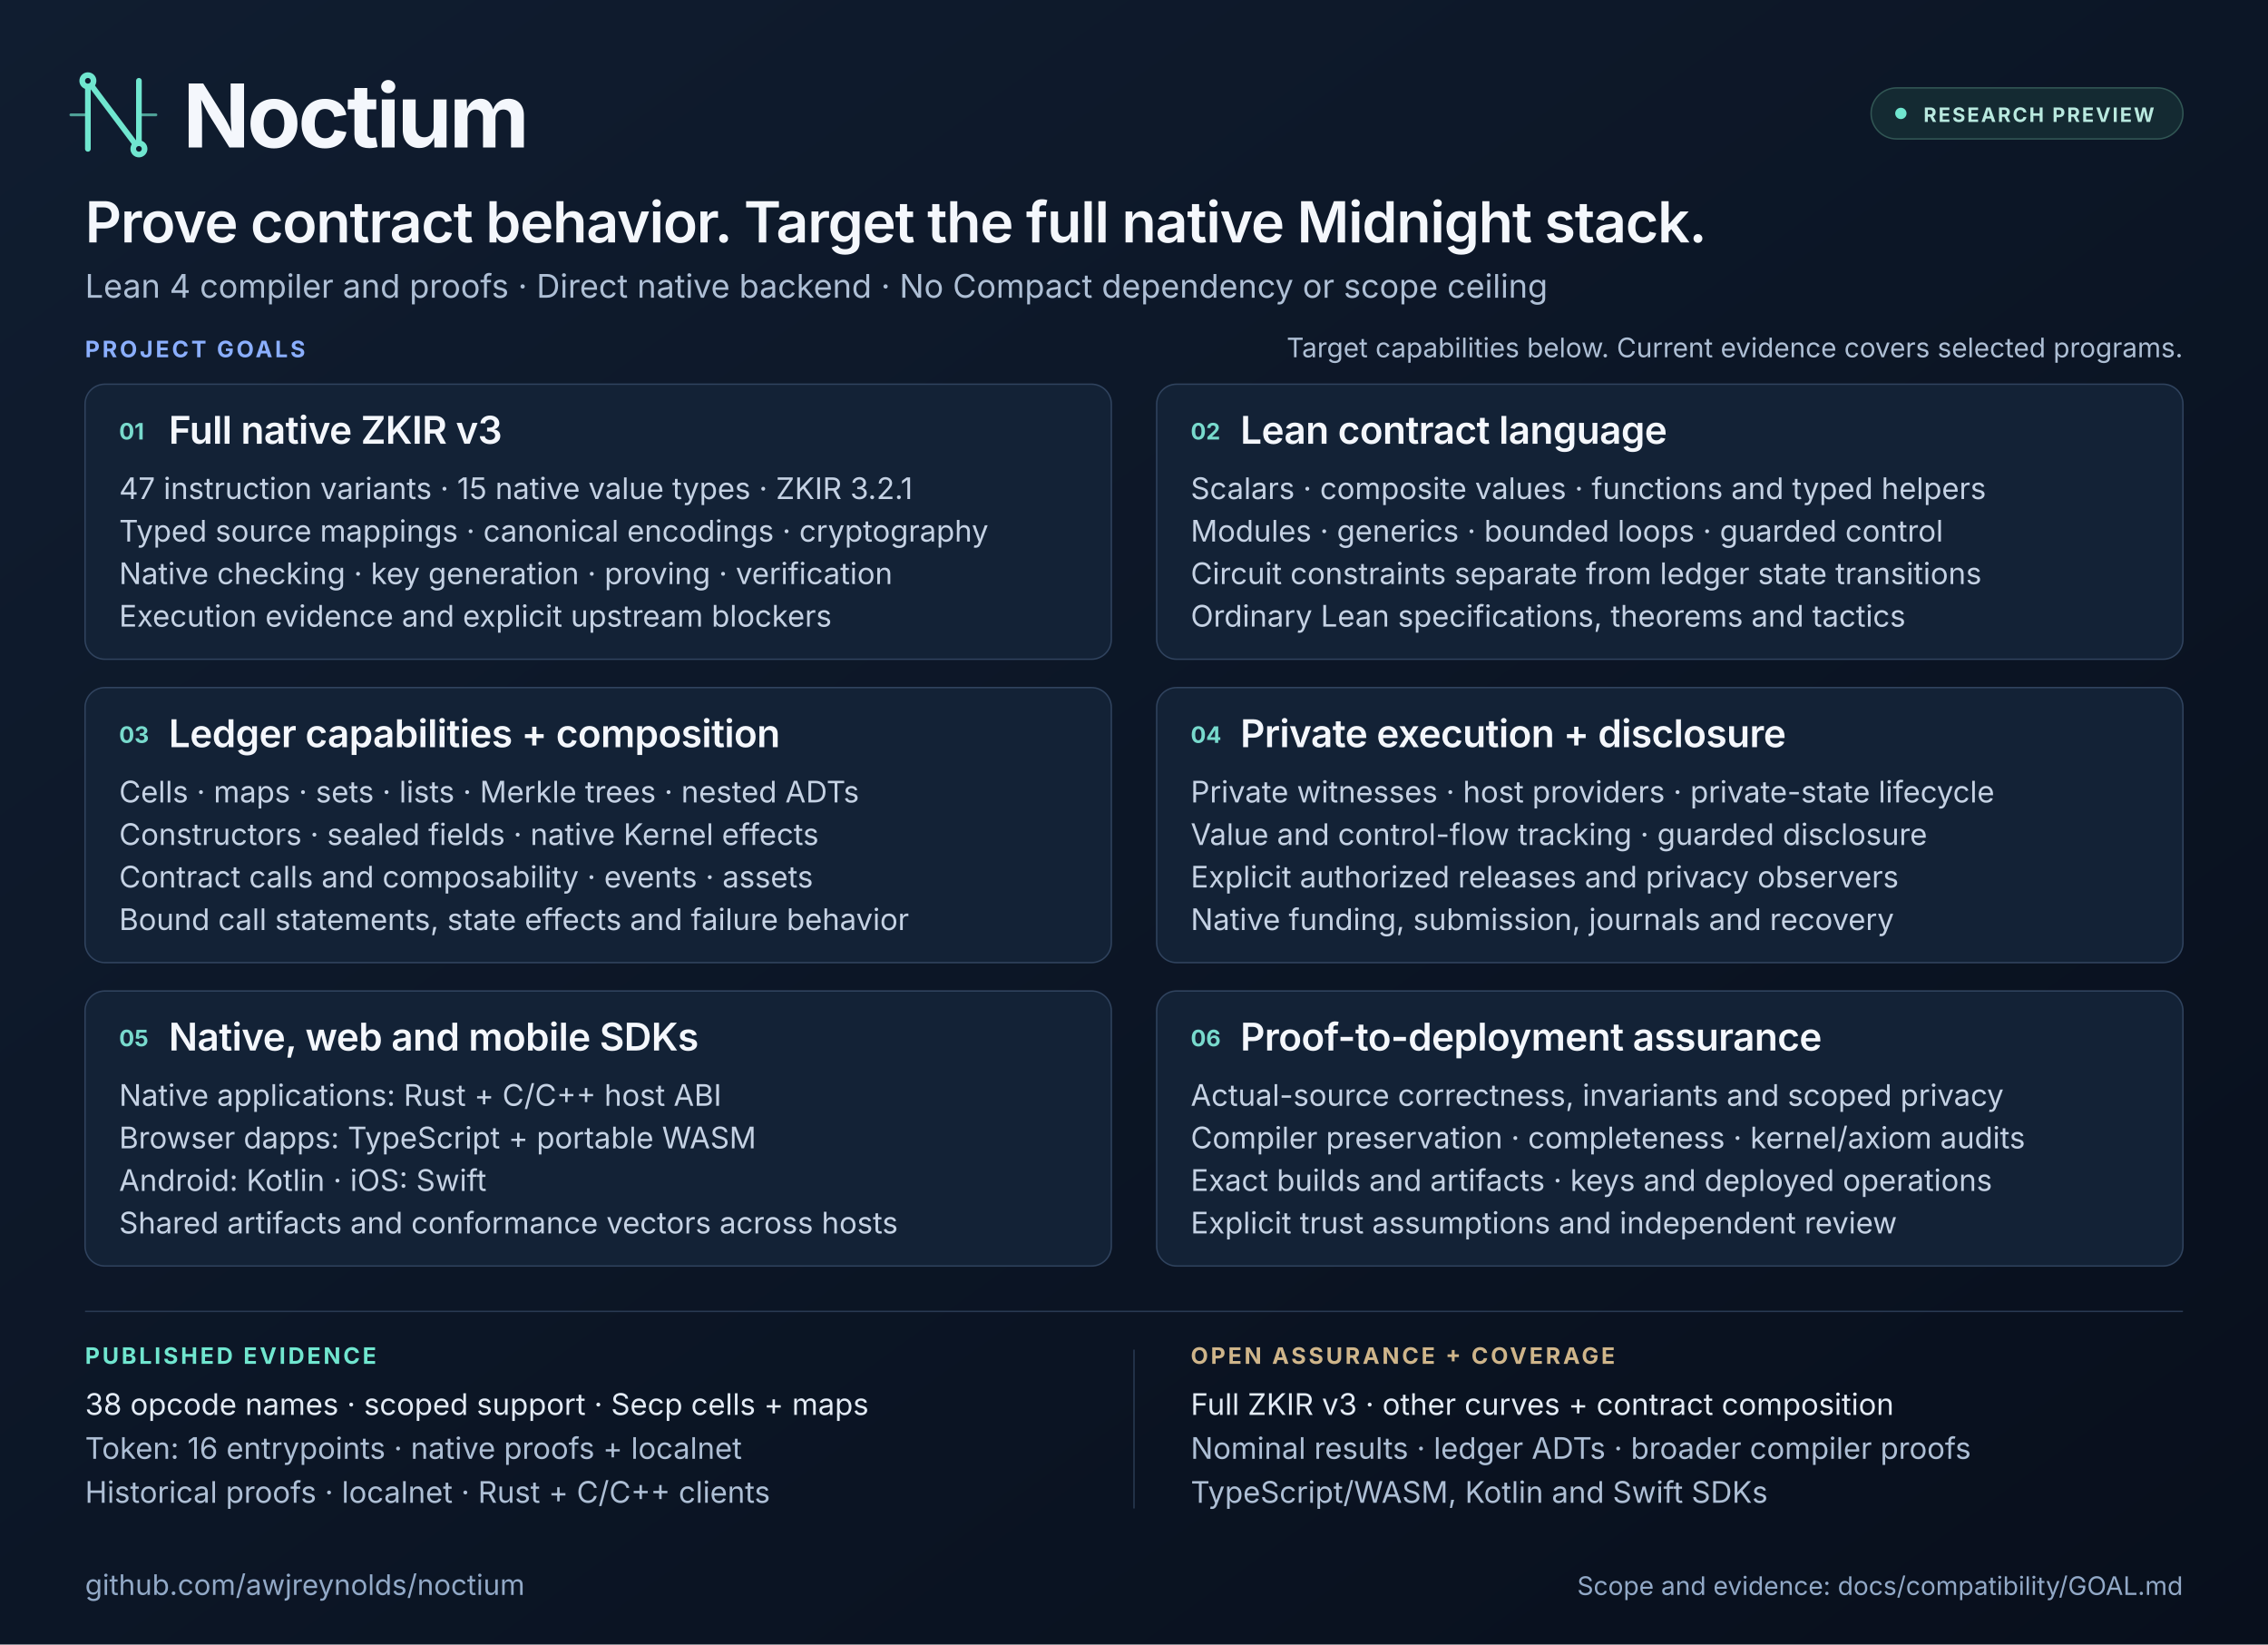
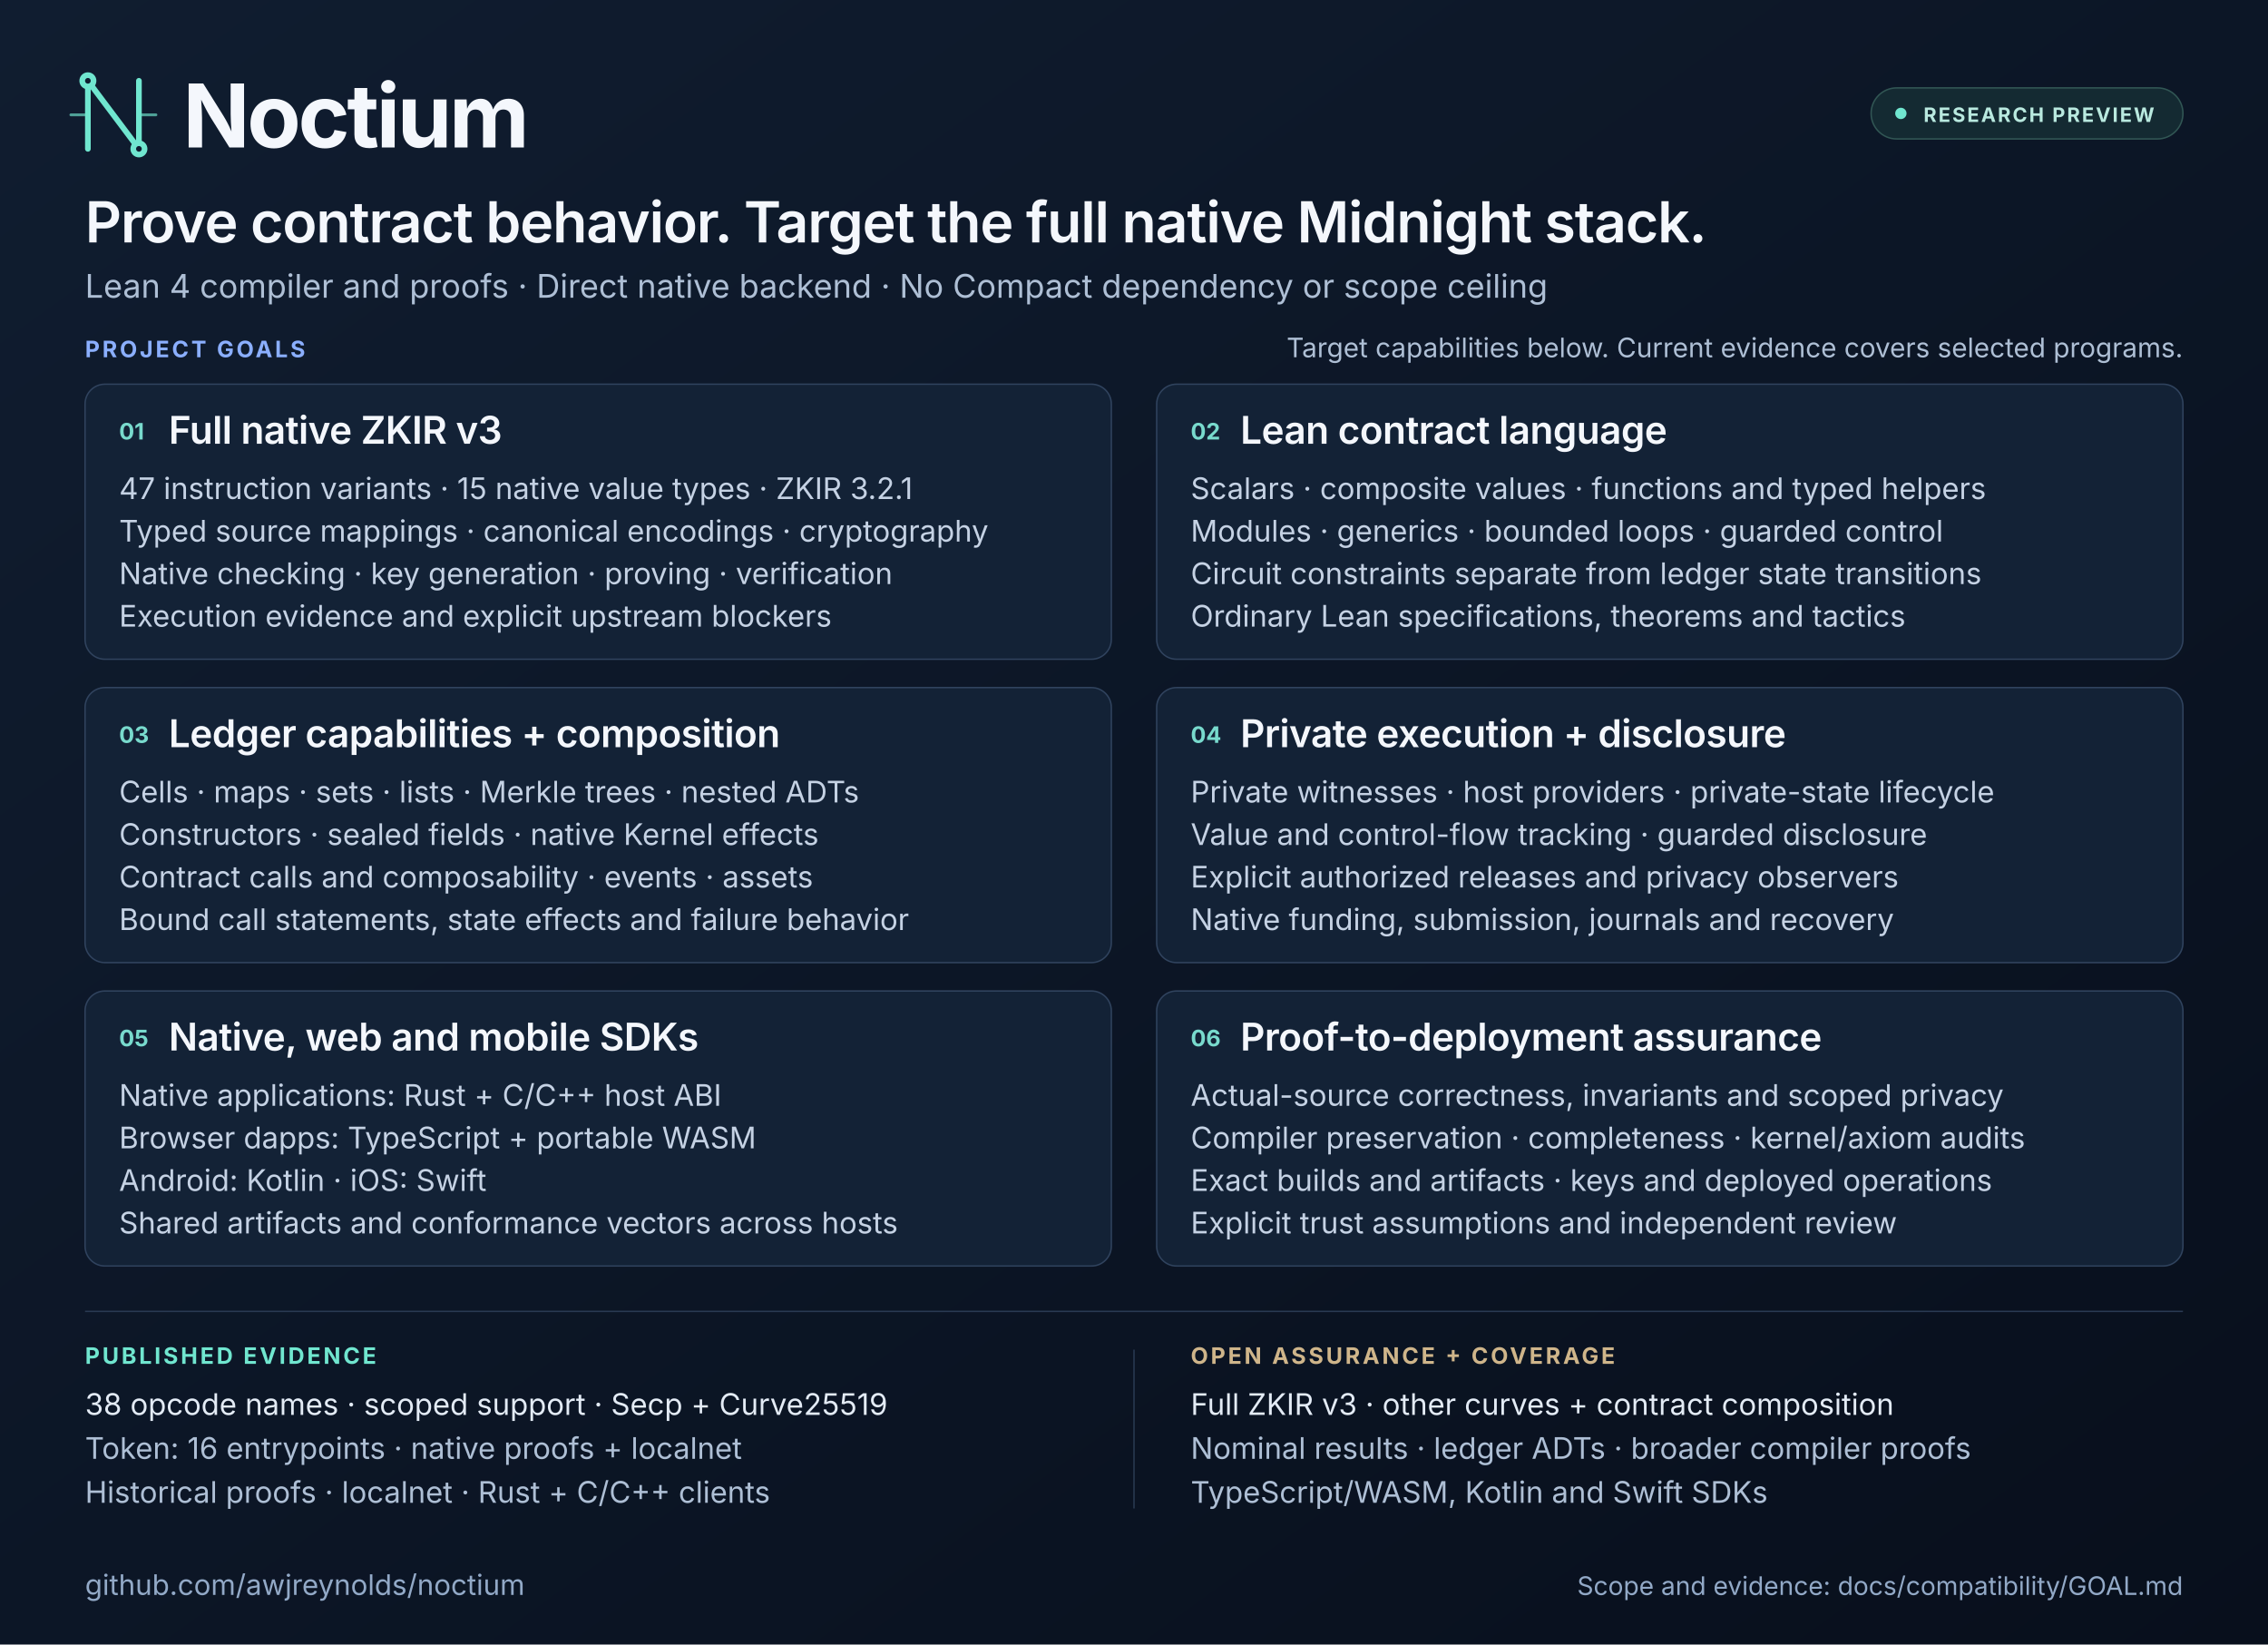
<svg xmlns="http://www.w3.org/2000/svg" width="1600" height="1160" viewBox="0 0 1600 1160" role="img" aria-labelledby="title description">
  <defs>
    <linearGradient id="background" x1="0" y1="0" x2="1" y2="1">
      <stop offset="0" stop-color="#101D30" />
      <stop offset="1" stop-color="#080F1C" />
    </linearGradient>
    <linearGradient id="accent" x1="0" y1="0" x2="1" y2="0">
      <stop offset="0" stop-color="#70E6CF" />
      <stop offset="1" stop-color="#8BAFFF" />
    </linearGradient>
  </defs>
  <rect width="1600" height="1160" fill="url(#background)" />
  <path d="M0 2H1600" stroke="url(#accent)" stroke-width="4" />
  <g stroke="#70E6CF" stroke-width="4" fill="none" stroke-linecap="round" stroke-linejoin="round">
    <path d="M62 105V57L98 105V57" />
    <path d="M50 81H62M98 81H110" stroke-width="2" opacity="0.65" />
    <circle cx="62" cy="57" r="4" fill="#101D30" />
    <circle cx="98" cy="105" r="4" fill="#101D30" />
  </g>
  <g font-family="Inter, Arial, Helvetica, sans-serif">
    <text x="129" y="104" fill="#F4F7FC" font-size="62" font-weight="700" letter-spacing="-2">Noctium</text>
    <rect x="1320" y="62" width="220" height="36" rx="18" fill="#142A32" stroke="#315654" />
    <circle cx="1341" cy="80" r="4" fill="#70E6CF" />
    <text x="1357" y="86" fill="#B9E9DF" font-size="14" font-weight="700" letter-spacing="1.3">RESEARCH PREVIEW</text>
    <text x="60" y="171" fill="#F4F7FC" font-size="40" font-weight="600" letter-spacing="-0.7">Prove contract behavior. Target the full native Midnight stack.</text>
    <text x="60" y="210" fill="#AEBFD5" font-size="23">Lean 4 compiler and proofs · Direct native backend · No Compact dependency or scope ceiling</text>
    <text x="60" y="252" fill="#8BAFFF" font-size="16" font-weight="700" letter-spacing="1.8">PROJECT GOALS</text>
    <text x="1540" y="252" fill="#AEBFD5" font-size="19" text-anchor="end">Target capabilities below. Current evidence covers selected programs.</text>
    <g fill="#132236" stroke="#30435E">
      <rect x="60" y="271" width="724" height="194" rx="14" />
      <rect x="816" y="271" width="724" height="194" rx="14" />
      <rect x="60" y="485" width="724" height="194" rx="14" />
      <rect x="816" y="485" width="724" height="194" rx="14" />
      <rect x="60" y="699" width="724" height="194" rx="14" />
      <rect x="816" y="699" width="724" height="194" rx="14" />
    </g>
    <g fill="#78DACD" font-size="16" font-weight="700">
      <text x="84" y="310">01</text>
      <text x="840" y="310">02</text>
      <text x="84" y="524">03</text>
      <text x="840" y="524">04</text>
      <text x="84" y="738">05</text>
      <text x="840" y="738">06</text>
    </g>
    <g fill="#F4F7FC" font-size="27" font-weight="600" letter-spacing="-0.3">
      <text x="119" y="313">Full native ZKIR v3</text>
      <text x="875" y="313">Lean contract language</text>
      <text x="119" y="527">Ledger capabilities + composition</text>
      <text x="875" y="527">Private execution + disclosure</text>
      <text x="119" y="741">Native, web and mobile SDKs</text>
      <text x="875" y="741">Proof-to-deployment assurance</text>
    </g>
    <g fill="#C5D2E4" font-size="21">
      <text x="84" y="352">47 instruction variants · 15 native value types · ZKIR 3.2.1</text>
      <text x="84" y="382">Typed source mappings · canonical encodings · cryptography</text>
      <text x="84" y="412">Native checking · key generation · proving · verification</text>
      <text x="84" y="442">Execution evidence and explicit upstream blockers</text>
      <text x="840" y="352">Scalars · composite values · functions and typed helpers</text>
      <text x="840" y="382">Modules · generics · bounded loops · guarded control</text>
      <text x="840" y="412">Circuit constraints separate from ledger state transitions</text>
      <text x="840" y="442">Ordinary Lean specifications, theorems and tactics</text>
      <text x="84" y="566">Cells · maps · sets · lists · Merkle trees · nested ADTs</text>
      <text x="84" y="596">Constructors · sealed fields · native Kernel effects</text>
      <text x="84" y="626">Contract calls and composability · events · assets</text>
      <text x="84" y="656">Bound call statements, state effects and failure behavior</text>
      <text x="840" y="566">Private witnesses · host providers · private-state lifecycle</text>
      <text x="840" y="596">Value and control-flow tracking · guarded disclosure</text>
      <text x="840" y="626">Explicit authorized releases and privacy observers</text>
      <text x="840" y="656">Native funding, submission, journals and recovery</text>
      <text x="84" y="780">Native applications: Rust + C/C++ host ABI</text>
      <text x="84" y="810">Browser dapps: TypeScript + portable WASM</text>
      <text x="84" y="840">Android: Kotlin · iOS: Swift</text>
      <text x="84" y="870">Shared artifacts and conformance vectors across hosts</text>
      <text x="840" y="780">Actual-source correctness, invariants and scoped privacy</text>
      <text x="840" y="810">Compiler preservation · completeness · kernel/axiom audits</text>
      <text x="840" y="840">Exact builds and artifacts · keys and deployed operations</text>
      <text x="840" y="870">Explicit trust assumptions and independent review</text>
    </g>
    <path d="M60 925H1540" stroke="#293A52" />
    <text x="60" y="962" fill="#70E6CF" font-size="16" font-weight="700" letter-spacing="1.8">PUBLISHED EVIDENCE</text>
-     <text x="60" y="998" fill="#E3EBF5" font-size="21">38 opcode names · scoped support · Secp cells + maps</text>
+     <text x="60" y="998" fill="#E3EBF5" font-size="21">38 opcode names · scoped support · Secp + Curve25519</text>
    <text x="60" y="1029" fill="#AEBFD5" font-size="21">Token: 16 entrypoints · native proofs + localnet</text>
    <text x="60" y="1060" fill="#AEBFD5" font-size="21">Historical proofs · localnet · Rust + C/C++ clients</text>
    <path d="M800 952V1064" stroke="#293A52" />
    <text x="840" y="962" fill="#CFB58A" font-size="16" font-weight="700" letter-spacing="1.8">OPEN ASSURANCE + COVERAGE</text>
    <text x="840" y="998" fill="#E3EBF5" font-size="21">Full ZKIR v3 · other curves + contract composition</text>
    <text x="840" y="1029" fill="#AEBFD5" font-size="21">Nominal results · ledger ADTs · broader compiler proofs</text>
    <text x="840" y="1060" fill="#AEBFD5" font-size="21">TypeScript/WASM, Kotlin and Swift SDKs</text>
    <text x="60" y="1125" fill="#92A9C7" font-size="20">github.com/awjreynolds/noctium</text>
    <text x="1540" y="1125" fill="#92A9C7" font-size="18" text-anchor="end">Scope and evidence: docs/compatibility/GOAL.md</text>
  </g>
</svg>
